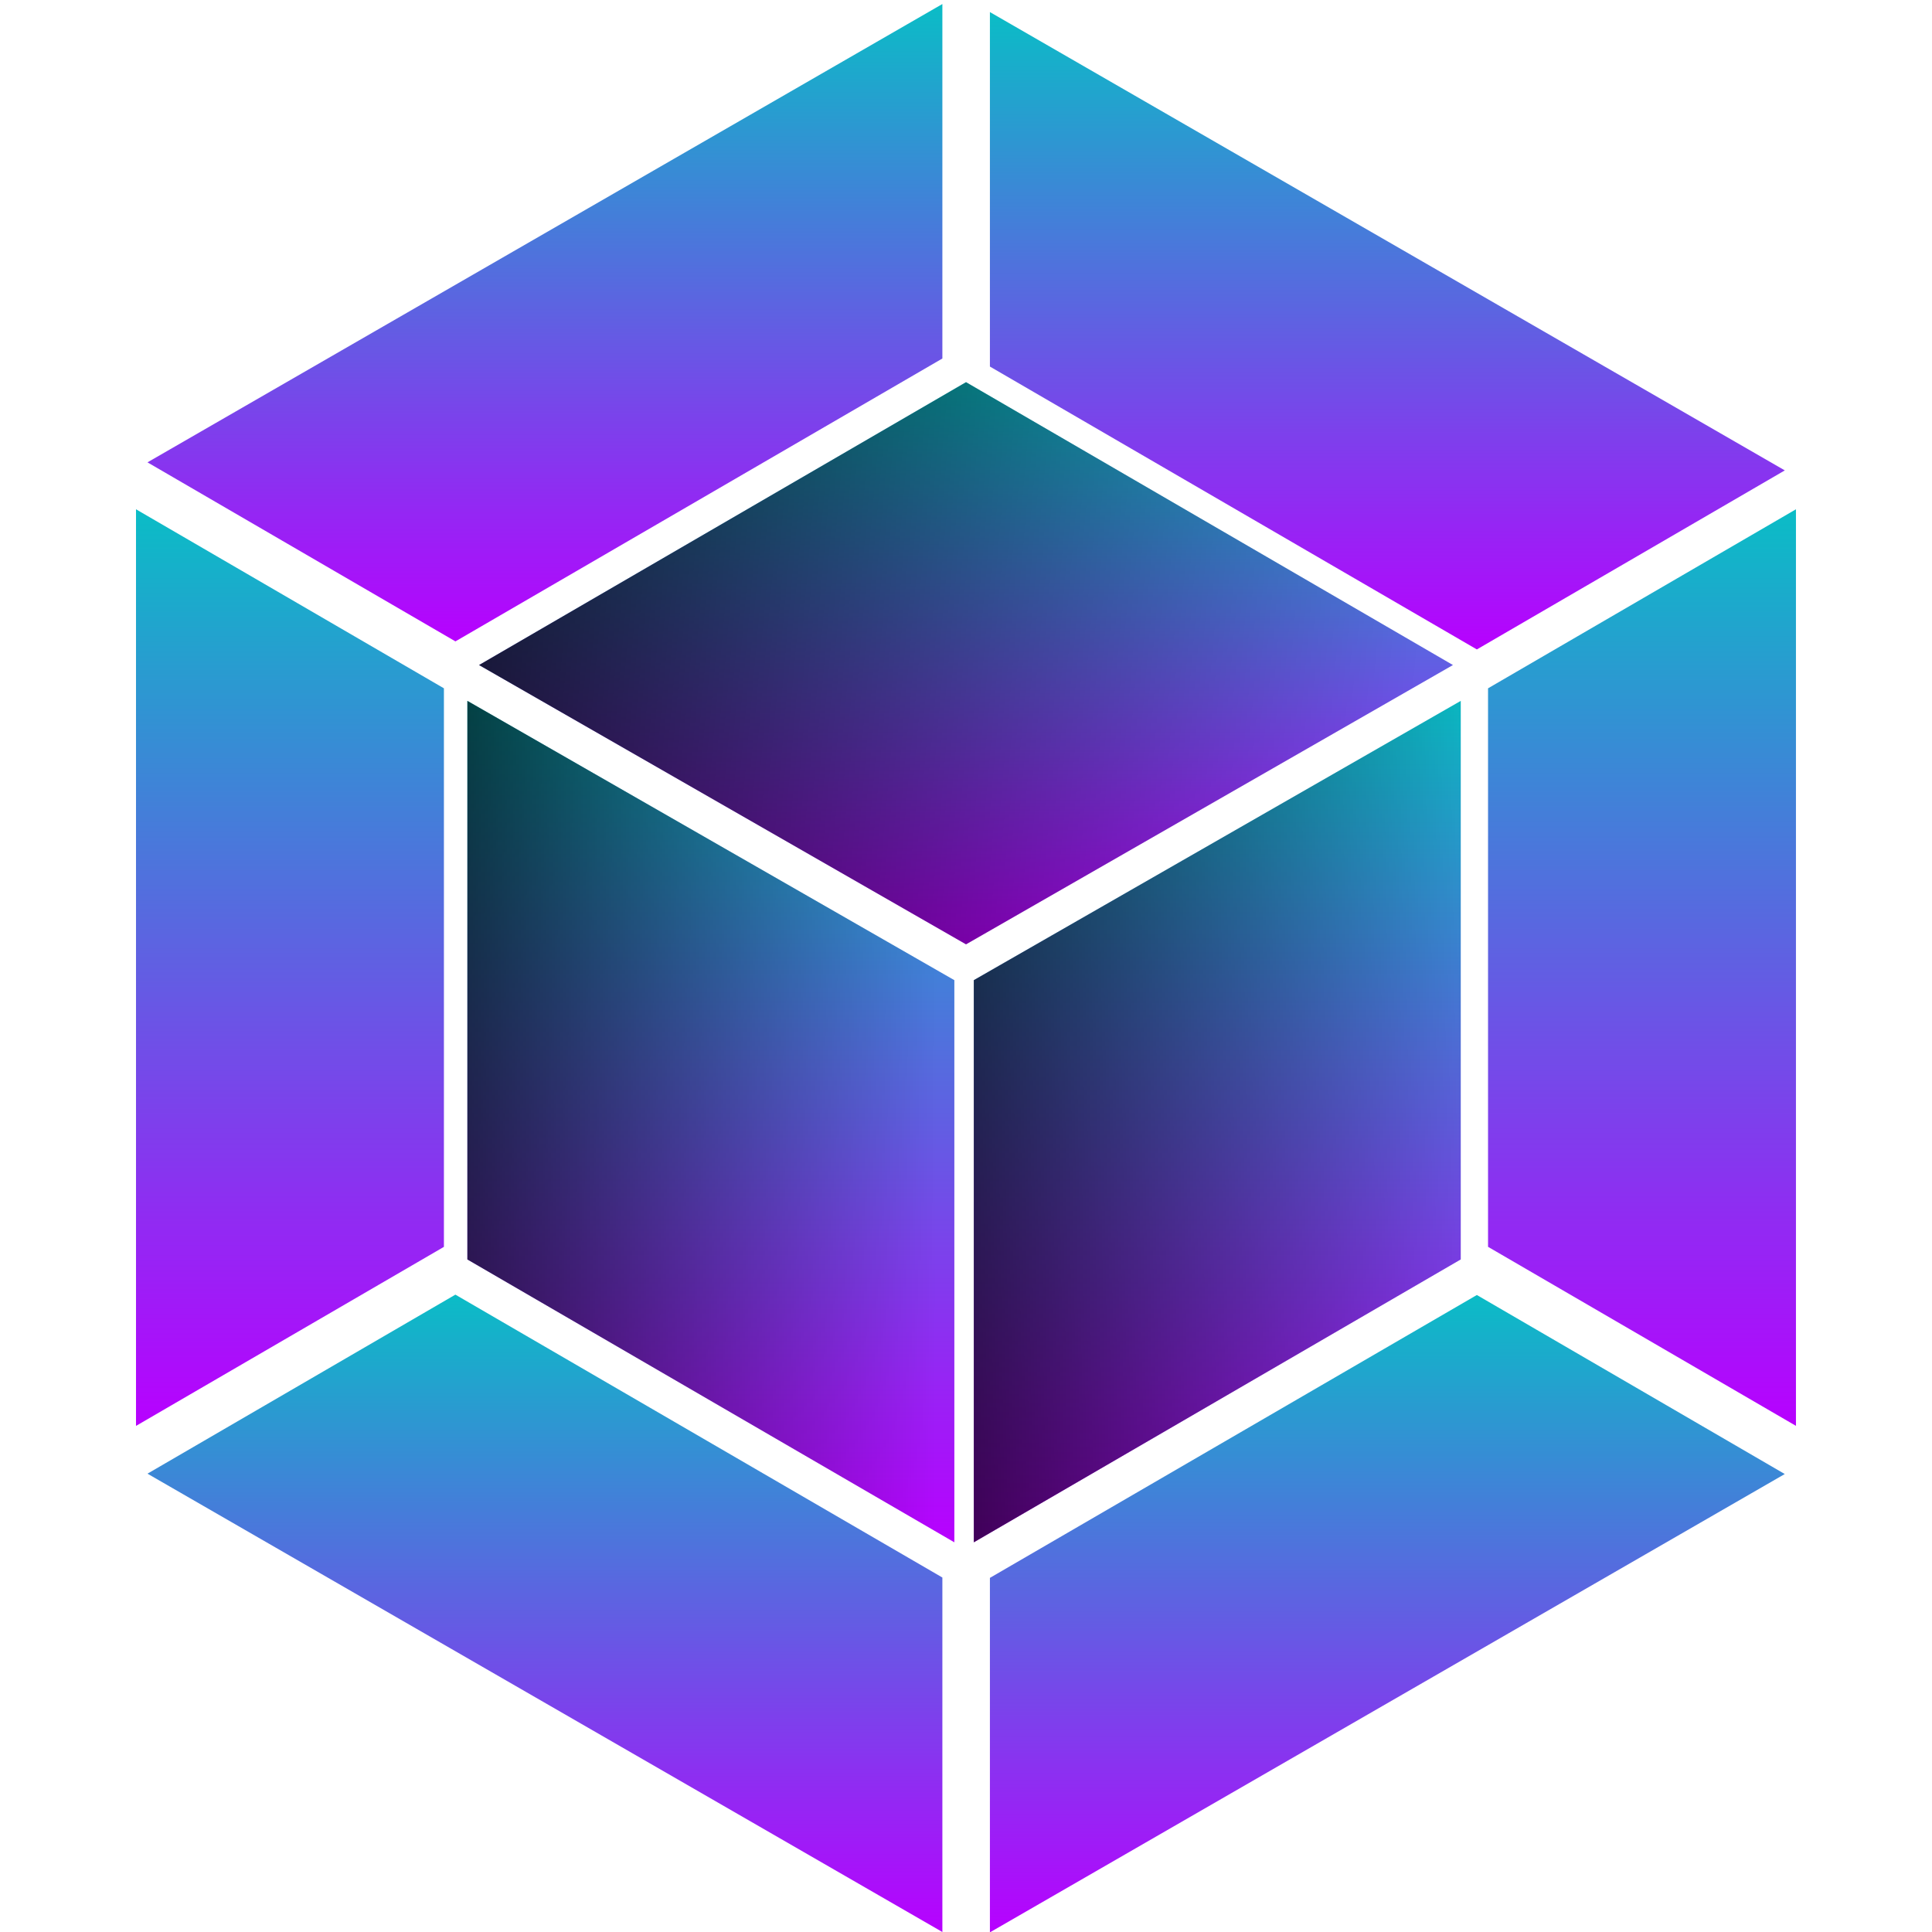
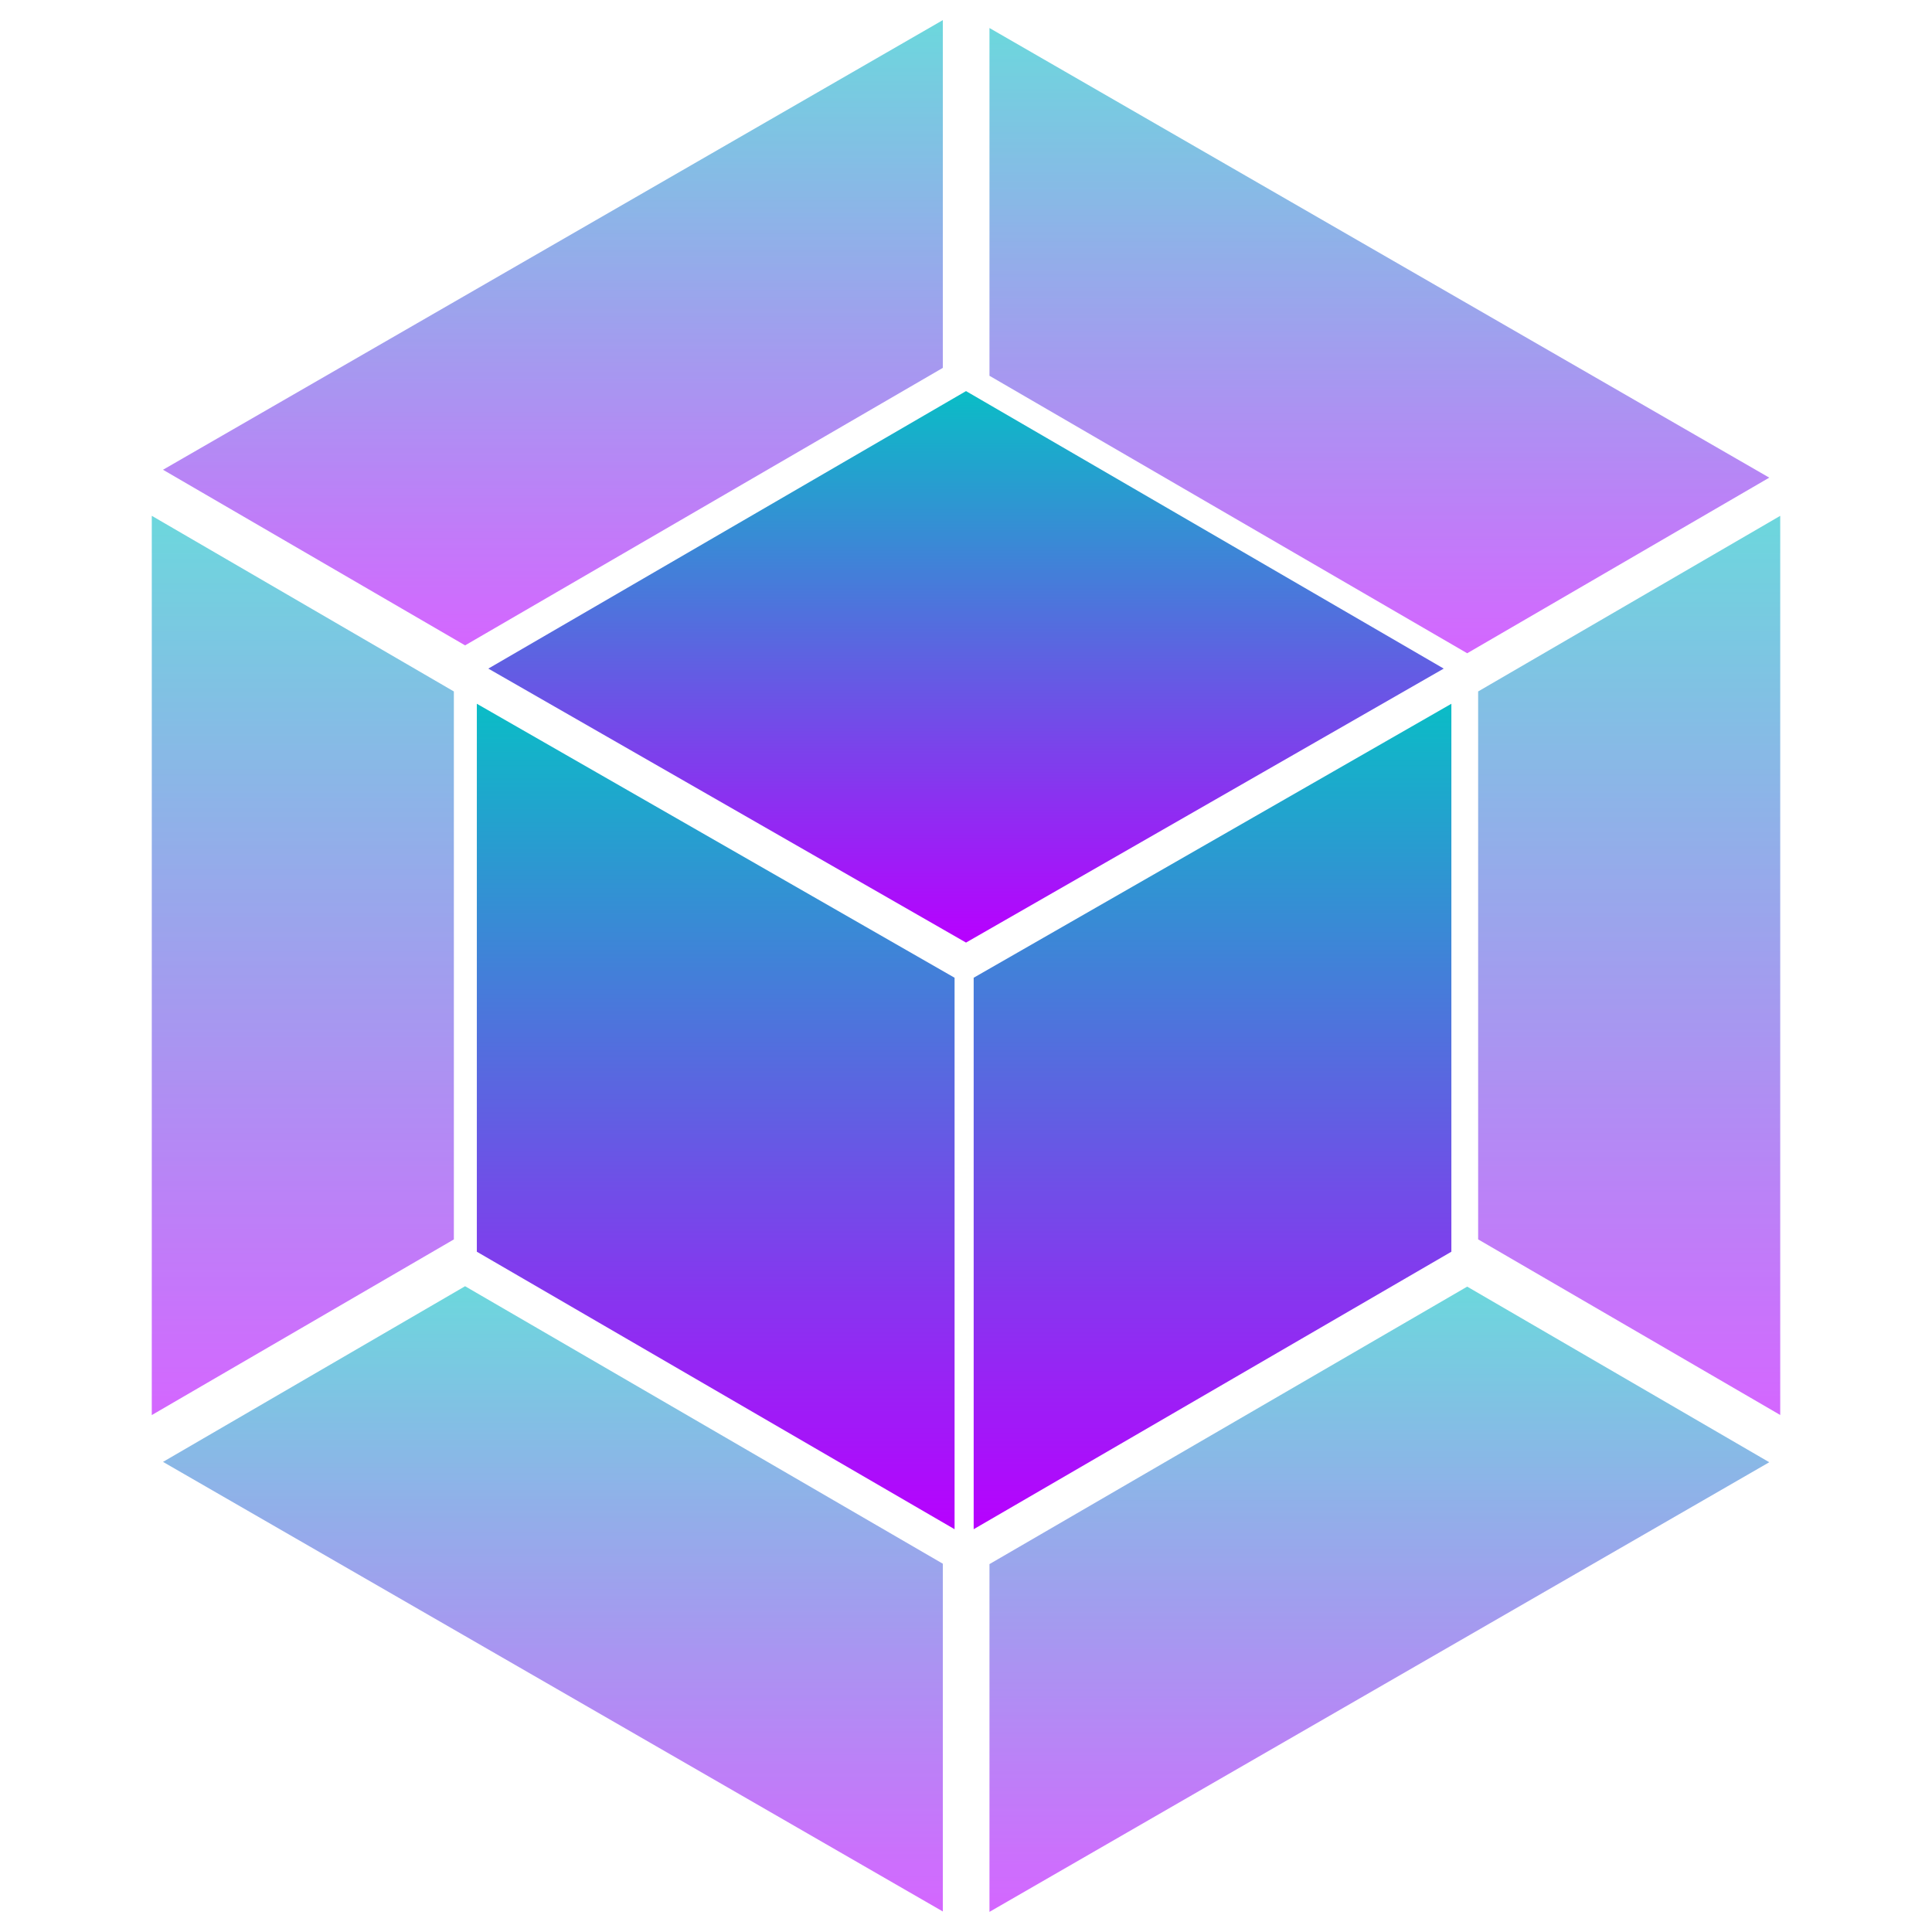
- <svg xmlns="http://www.w3.org/2000/svg" xmlns:xlink="http://www.w3.org/1999/xlink" width="48" height="48" viewBox="0 0 48 48" version="1.1" id="svg43">
+ <svg xmlns="http://www.w3.org/2000/svg" width="48" height="48" viewBox="0 0 48 48" version="1.1" id="svg43">
  <defs id="defs27">
    <style id="current-color-scheme" type="text/css">
      .ColorScheme-Text { color: #0abdc6; } .ColorScheme-Highlight { color:#5294e2; }
     </style>
    <linearGradient id="arrongin" x1="0%" x2="0%" y1="0%" y2="100%">
      <stop offset="0%" style="stop-color:#dd9b44; stop-opacity:1" id="stop9192" />
      <stop offset="100%" style="stop-color:#ad6c16; stop-opacity:1" id="stop9194" />
    </linearGradient>
    <linearGradient id="aurora" x1="0%" x2="0%" y1="0%" y2="100%">
      <stop offset="0%" style="stop-color:#09D4DF; stop-opacity:1" id="stop9197" />
      <stop offset="100%" style="stop-color:#9269F4; stop-opacity:1" id="stop9199" />
    </linearGradient>
    <linearGradient id="cyberneon" x1="0%" x2="0%" y1="0%" y2="100%">
      <stop offset="0" style="stop-color:#0abdc6; stop-opacity:1" id="stop9202" />
      <stop offset="1" style="stop-color:#ea00d9; stop-opacity:1" id="stop9204" />
    </linearGradient>
    <linearGradient id="fitdance" x1="0%" x2="0%" y1="0%" y2="100%">
      <stop offset="0%" style="stop-color:#1AD6AB; stop-opacity:1" id="stop9207" />
      <stop offset="100%" style="stop-color:#329DB6; stop-opacity:1" id="stop9209" />
    </linearGradient>
    <linearGradient id="oomox" x1="0%" x2="0%" y1="0%" y2="100%">
      <stop offset="0%" style="stop-color:#0abdc6; stop-opacity:1" id="stop9212" />
      <stop offset="100%" style="stop-color:#b800ff; stop-opacity:1" id="stop9214" />
    </linearGradient>
    <linearGradient id="rainblue" x1="0%" x2="0%" y1="0%" y2="100%">
      <stop offset="0%" style="stop-color:#00F260; stop-opacity:1" id="stop9217" />
      <stop offset="100%" style="stop-color:#0575E6; stop-opacity:1" id="stop9219" />
    </linearGradient>
    <linearGradient id="sunrise" x1="0%" x2="0%" y1="0%" y2="100%">
      <stop offset="0%" style="stop-color: #FF8501; stop-opacity:1" id="stop9222" />
      <stop offset="100%" style="stop-color: #FFCB01; stop-opacity:1" id="stop9224" />
    </linearGradient>
    <linearGradient id="telinkrin" x1="0%" x2="0%" y1="0%" y2="100%">
      <stop offset="0%" style="stop-color: #b2ced6; stop-opacity:1" id="stop9227" />
      <stop offset="100%" style="stop-color: #6da5b7; stop-opacity:1" id="stop9229" />
    </linearGradient>
    <linearGradient id="60spsycho" x1="0%" x2="0%" y1="0%" y2="100%">
      <stop offset="0%" style="stop-color: #df5940; stop-opacity:1" id="stop9232" />
      <stop offset="25%" style="stop-color: #d8d15f; stop-opacity:1" id="stop9234" />
      <stop offset="50%" style="stop-color: #e9882a; stop-opacity:1" id="stop9236" />
      <stop offset="100%" style="stop-color: #279362; stop-opacity:1" id="stop9238" />
    </linearGradient>
    <linearGradient id="90ssummer" x1="0%" x2="0%" y1="0%" y2="100%">
      <stop offset="0%" style="stop-color: #f618c7; stop-opacity:1" id="stop9241" />
      <stop offset="20%" style="stop-color: #94ffab; stop-opacity:1" id="stop9243" />
      <stop offset="50%" style="stop-color: #fbfd54; stop-opacity:1" id="stop9245" />
      <stop offset="100%" style="stop-color: #0f83ae; stop-opacity:1" id="stop9247" />
    </linearGradient>
-     <linearGradient id="linearGradient1308">
-       <stop style="stop-color:#000000;stop-opacity:1;" offset="0" id="stop1304" />
-       <stop style="stop-color:#000000;stop-opacity:0;" offset="1" id="stop1306" />
-     </linearGradient>
-     <linearGradient xlink:href="#linearGradient1308" id="linearGradient1225" x1="-1.569" y1="204.677" x2="266.275" y2="218.237" gradientTransform="matrix(0.1170901,0,0,0.06758508,4.251896,0.6882568)" gradientUnits="userSpaceOnUse" />
-     <linearGradient xlink:href="#linearGradient1308" id="linearGradient1227" x1="184.772" y1="226.64" x2="482.268" y2="218.803" gradientTransform="matrix(0.06767385,0,0,0.1169364,4.44567,1.578569)" gradientUnits="userSpaceOnUse" />
-     <linearGradient xlink:href="#linearGradient1308" id="linearGradient1229" x1="20.581" y1="240.763" x2="285.301" y2="243.003" gradientTransform="matrix(0.06767385,0,0,0.1169364,3.961967,1.578569)" gradientUnits="userSpaceOnUse" />
  </defs>
-   <path d="M 23.413,0.1 V 8.907 L 11.315,15.935 3.664,11.487 Z" id="path4" class="ColorScheme-Text" style="font-variation-settings:normal;opacity:1;vector-effect:none;fill:url(#oomox);fill-opacity:1;stroke:none;stroke-width:0.735;stroke-linecap:butt;stroke-linejoin:miter;stroke-miterlimit:4;stroke-dasharray:none;stroke-dashoffset:0;stroke-opacity:1;-inkscape-stroke:none;stop-color:#000000;stop-opacity:1" />
-   <path d="M 44.343,11.687 36.692,16.135 24.594,9.107 V 0.3 Z" id="path6" class="ColorScheme-Text" style="fill:url(#oomox);fill-opacity:1;stroke-width:0.089" />
-   <path d="m 44.62,35.425 -7.65,-4.448 V 17.101 L 44.62,12.653 Z" id="path8" class="ColorScheme-Text" style="fill:url(#oomox);fill-opacity:1;stroke-width:0.089" />
-   <path d="m 24.594,48.009 v -8.807 l 12.098,-7.028 7.65,4.448 z" id="path10" class="ColorScheme-Text" style="fill:url(#oomox);fill-opacity:1;stroke-width:0.089" />
-   <path d="M 3.664,36.613 11.314,32.165 23.413,39.193 v 8.807 z" id="path12" class="ColorScheme-Text" style="fill:url(#oomox);fill-opacity:1;stroke-width:0.089" />
-   <path d="m 3.379,12.653 7.65,4.448 v 13.877 l -7.65,4.448 z" id="path14" class="ColorScheme-Text" style="fill:url(#oomox);fill-opacity:1;stroke-width:0.089" />
-   <g id="g1369" class="ColorScheme-Text" transform="matrix(0.9690753,0,0,0.9690753,0.7424196,0.6938151)">
+   <path d="M 23.424,0.5 V 9.14 L 11.555,16.034 4.05,11.671 Z" id="path4" class="ColorScheme-Text" style="font-variation-settings:normal;opacity:0.6;vector-effect:none;fill:url(#oomox);fill-opacity:1;stroke:none;stroke-width:0.721;stroke-linecap:butt;stroke-linejoin:miter;stroke-miterlimit:4;stroke-dasharray:none;stroke-dashoffset:0;stroke-opacity:1;-inkscape-stroke:none;stop-color:#000000;stop-opacity:1" />
+   <path d="M 43.957,11.867 36.452,16.23 24.583,9.336 V 0.696 Z" id="path6" class="ColorScheme-Text" style="opacity:0.6;fill:url(#oomox);fill-opacity:1;stroke-width:0.087" />
+   <path d="m 44.229,35.155 -7.505,-4.363 v -13.613 l 7.505,-4.363 z" id="path8" class="ColorScheme-Text" style="opacity:0.6;fill:url(#oomox);fill-opacity:1;stroke-width:0.087" />
+   <path d="M 24.583,47.5 V 38.86 L 36.452,31.966 43.957,36.329 Z" id="path10" class="ColorScheme-Text" style="opacity:0.6;fill:url(#oomox);fill-opacity:1;stroke-width:0.087" />
+   <path d="m 4.05,36.32 7.505,-4.364 11.869,6.894 v 8.64 z" id="path12" class="ColorScheme-Text" style="opacity:0.6;fill:url(#oomox);fill-opacity:1;stroke-width:0.087" />
+   <path d="m 3.771,12.815 7.505,4.364 v 13.614 l -7.505,4.364 z" id="path14" class="ColorScheme-Text" style="opacity:0.6;fill:url(#oomox);fill-opacity:1;stroke-width:0.087" />
+   <g id="g1369" class="ColorScheme-Text" transform="matrix(0.950687,0,0,0.950687,1.183927,1.082547)">
    <path d="M 11.516,16.334 24,9.082 36.484,16.334 24,23.494 Z" id="path16" class="ColorScheme-Text" style="fill:url(#oomox);fill-opacity:1;stroke-width:0.092" />
    <path d="M 24.2,24.413 36.684,17.253 v 14.32 l -12.484,7.252 z" id="path18" style="fill:url(#oomox);fill-opacity:1;stroke-width:0.092" />
    <path d="M 11.216,17.253 23.701,24.413 V 38.825 L 11.216,31.573 Z" id="path20" class="ColorScheme-Text" style="fill:url(#oomox);fill-opacity:1;stroke-width:0.092" />
  </g>
-   <g id="g2296">
-     <path d="M 11.902,16.523 24.001,9.495 36.099,16.523 24.001,23.462 Z" id="path16-1" style="fill:url(#linearGradient1225);fill-opacity:1;stroke-width:0.089" />
-     <path d="m 24.194,24.352 12.098,-6.939 v 13.877 l -12.098,7.028 z" id="path18-2" style="fill:url(#linearGradient1227);fill-opacity:1;stroke-width:0.089" />
-     <path d="m 11.612,17.413 12.098,6.939 V 38.318 L 11.612,31.291 Z" id="path20-7" style="fill:url(#linearGradient1229);fill-opacity:1;stroke-width:0.089" />
-   </g>
</svg>
